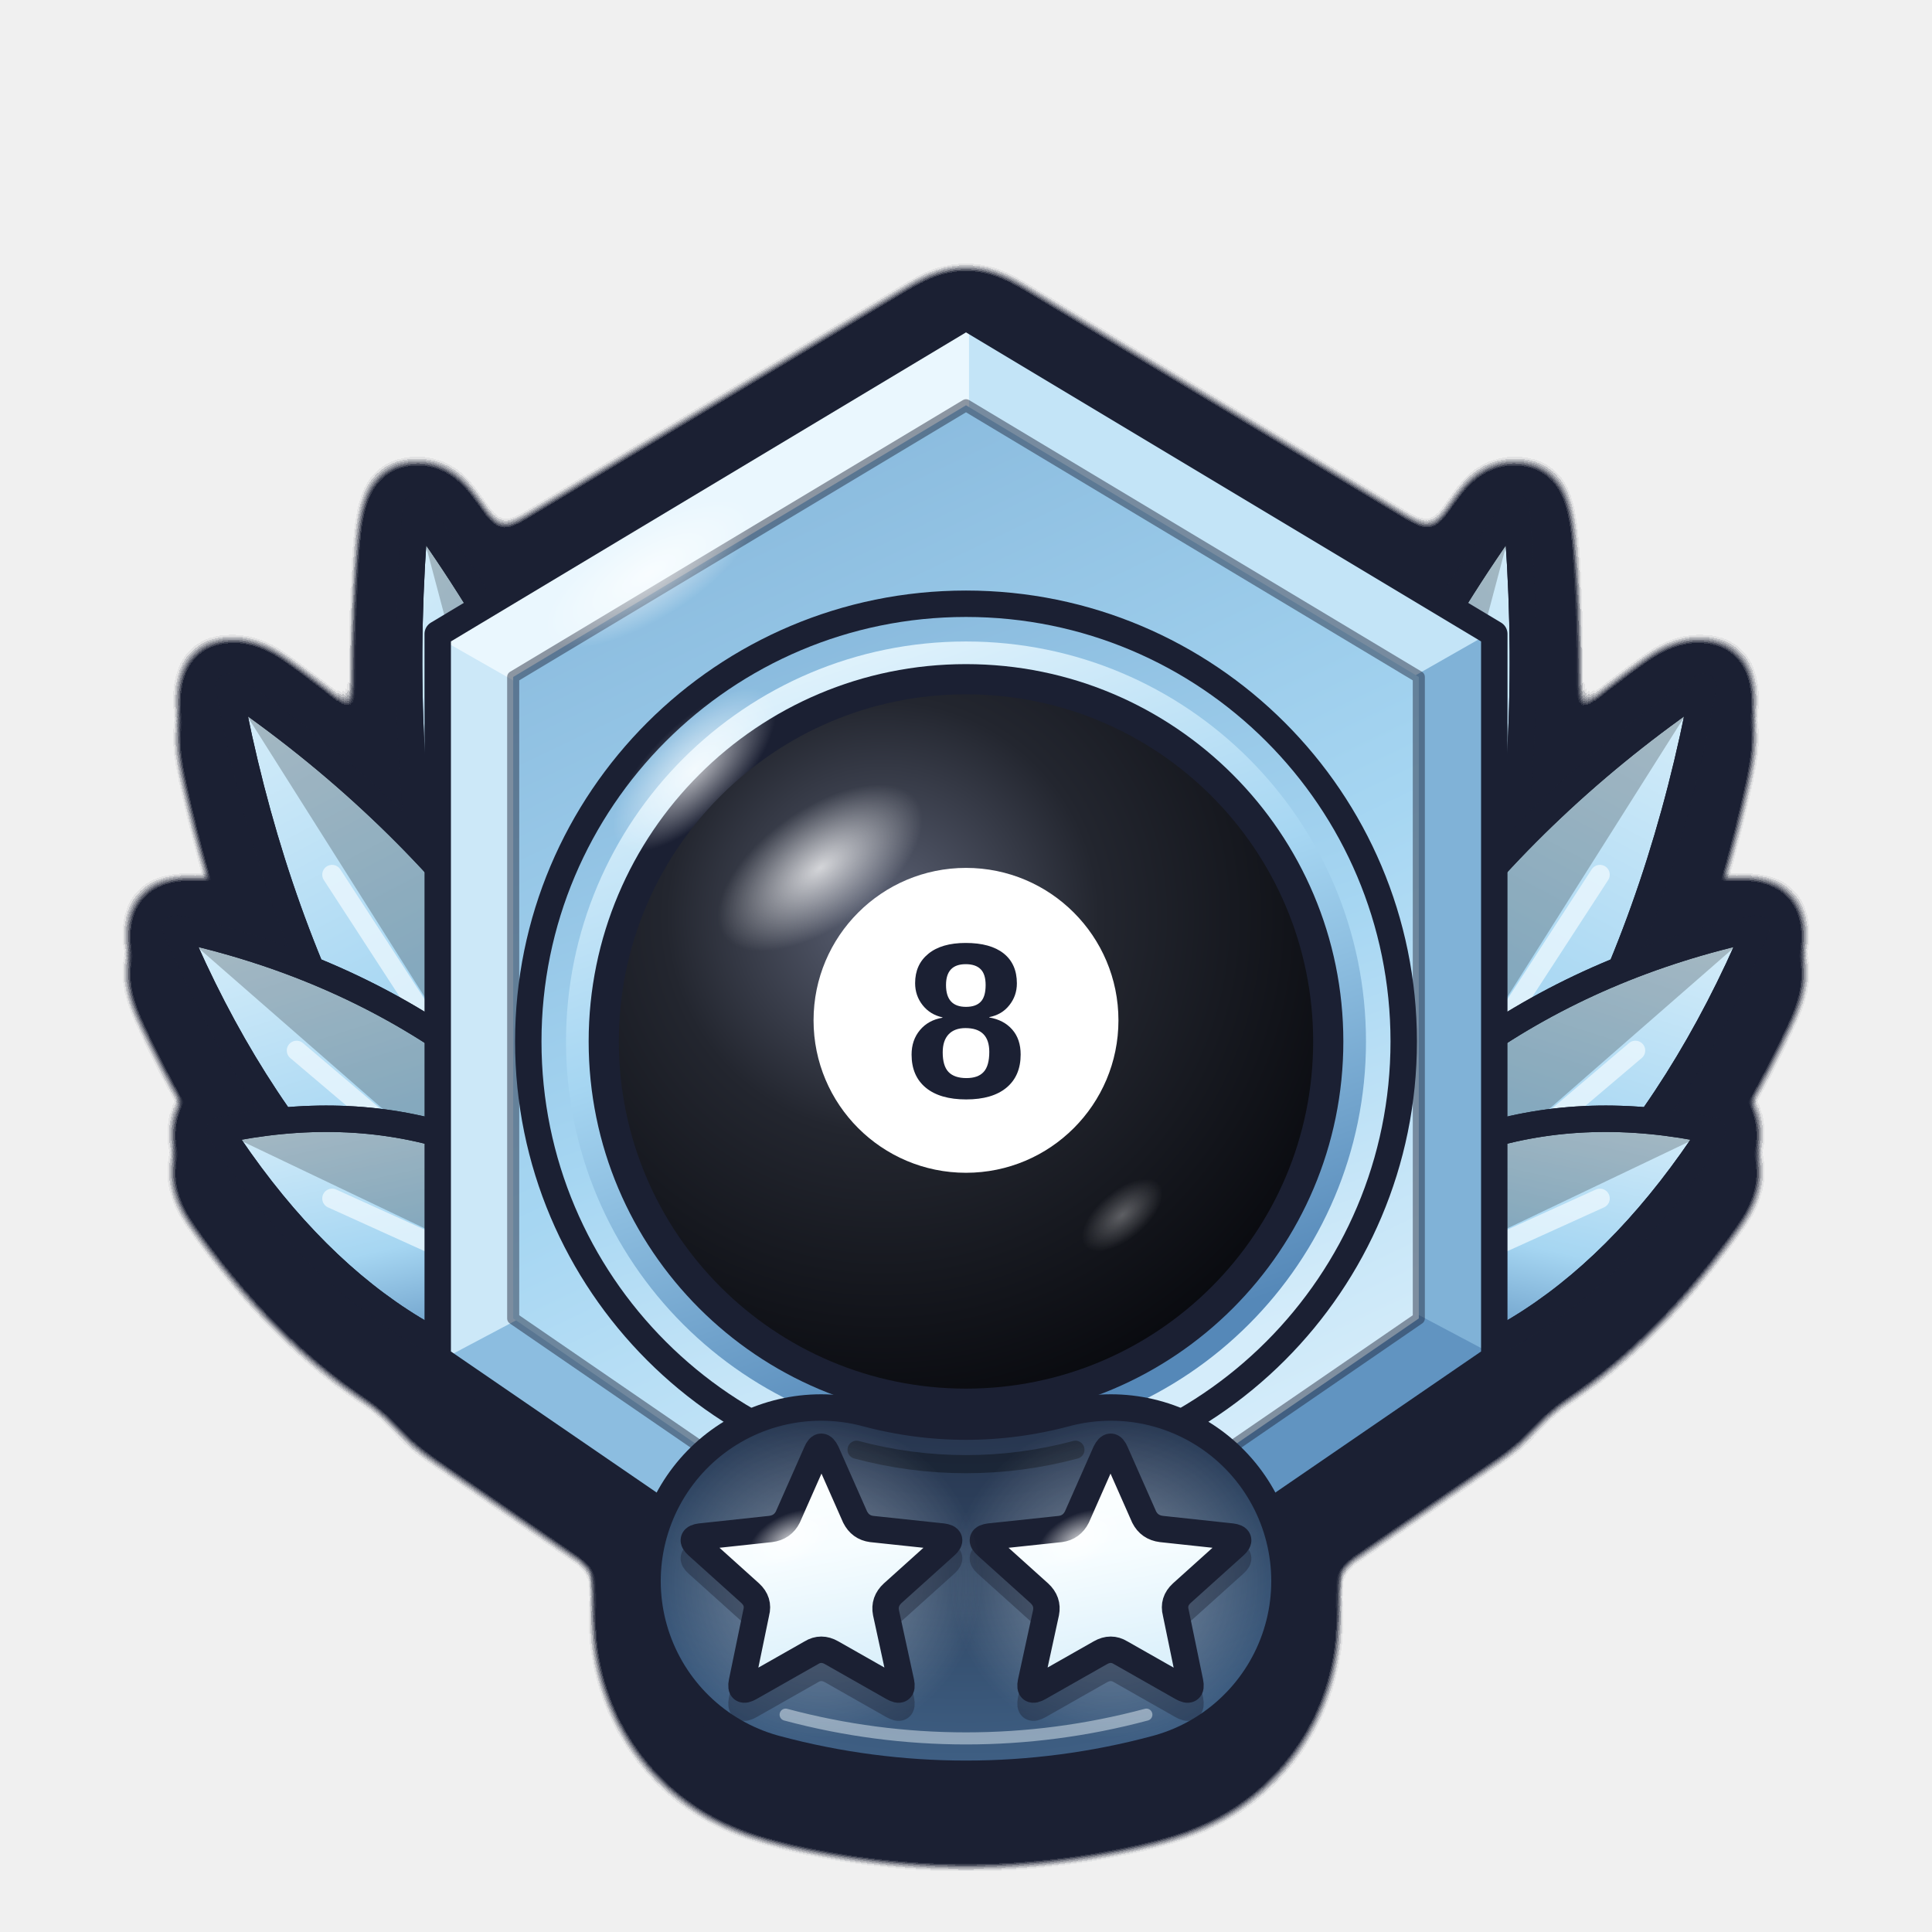
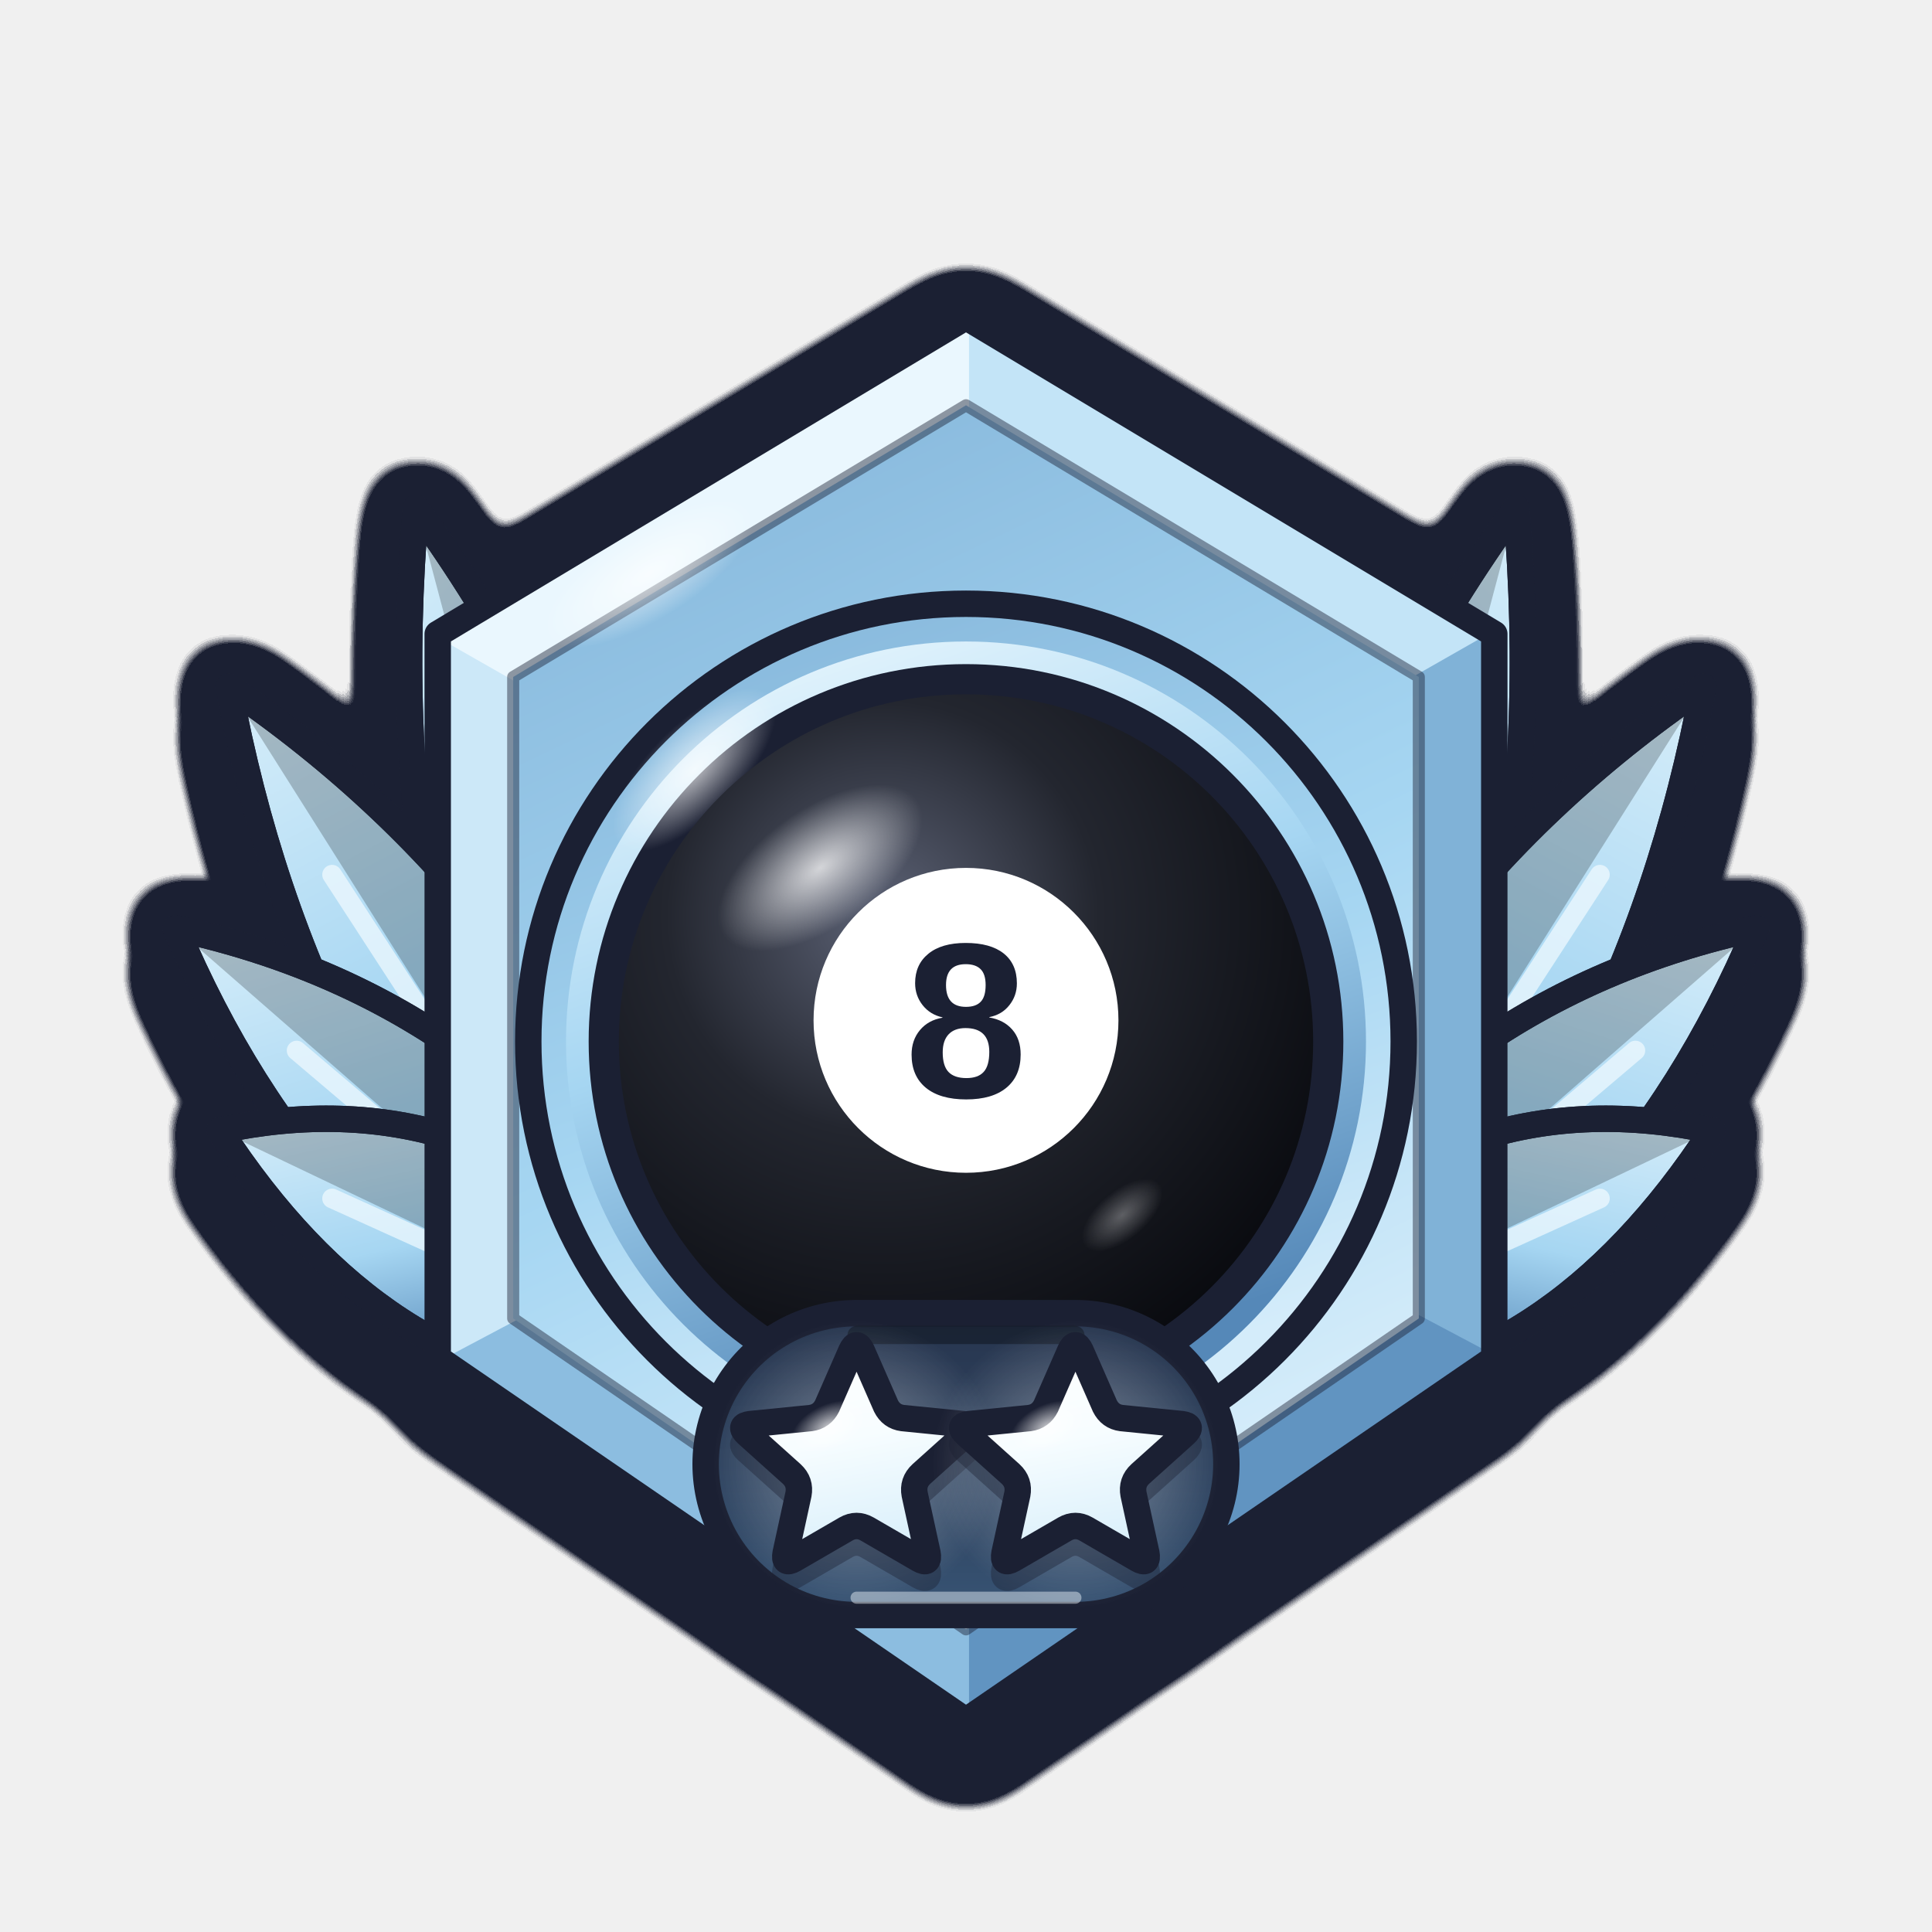
<svg xmlns="http://www.w3.org/2000/svg" width="512" height="512" viewBox="0 0 256 256">
  <defs>
    <linearGradient id="blue" x1="0" y1="0" x2="0.35" y2="1">
      <stop offset="0" stop-color="#9ED3FF" />
      <stop offset="0.45" stop-color="#3B9BFF" />
      <stop offset="1" stop-color="#1F6BD0" />
    </linearGradient>
    <linearGradient id="green" x1="0" y1="0" x2="0.35" y2="1">
      <stop offset="0" stop-color="#A8F5BE" />
      <stop offset="0.45" stop-color="#3DD66B" />
      <stop offset="1" stop-color="#1E9E47" />
    </linearGradient>
    <linearGradient id="red" x1="0" y1="0" x2="0.35" y2="1">
      <stop offset="0" stop-color="#FFA3A3" />
      <stop offset="0.45" stop-color="#FF4D4D" />
      <stop offset="1" stop-color="#C9283A" />
    </linearGradient>
    <linearGradient id="gold" x1="0" y1="0" x2="0.35" y2="1">
      <stop offset="0" stop-color="#FFF1A0" />
      <stop offset="0.45" stop-color="#FFC928" />
      <stop offset="1" stop-color="#DB8E00" />
    </linearGradient>
    <linearGradient id="wood" x1="0" y1="0" x2="0.35" y2="1">
      <stop offset="0" stop-color="#FFD9A0" />
      <stop offset="0.45" stop-color="#E7A35C" />
      <stop offset="1" stop-color="#A8622A" />
    </linearGradient>
    <linearGradient id="darkwood" x1="0" y1="0" x2="0.35" y2="1">
      <stop offset="0" stop-color="#C07A45" />
      <stop offset="0.45" stop-color="#8A4B22" />
      <stop offset="1" stop-color="#5E3014" />
    </linearGradient>
    <linearGradient id="white" x1="0" y1="0" x2="0.35" y2="1">
      <stop offset="0" stop-color="#FFFFFF" />
      <stop offset="0.45" stop-color="#F4F8FF" />
      <stop offset="1" stop-color="#C9D6EA" />
    </linearGradient>
    <linearGradient id="grey" x1="0" y1="0" x2="0.35" y2="1">
      <stop offset="0" stop-color="#E4E9F2" />
      <stop offset="0.45" stop-color="#AEB8C8" />
      <stop offset="1" stop-color="#7B869A" />
    </linearGradient>
    <linearGradient id="steel" x1="0" y1="0" x2="0.35" y2="1">
      <stop offset="0" stop-color="#D8E6F7" />
      <stop offset="0.45" stop-color="#9FB2CC" />
      <stop offset="1" stop-color="#6A7D98" />
    </linearGradient>
    <linearGradient id="cloth" x1="0" y1="0" x2="0.35" y2="1">
      <stop offset="0" stop-color="#6FE08E" />
      <stop offset="0.45" stop-color="#2FA24F" />
      <stop offset="1" stop-color="#1C7A37" />
    </linearGradient>
    <linearGradient id="sad" x1="0" y1="0" x2="0.35" y2="1">
      <stop offset="0" stop-color="#C4D4EE" />
      <stop offset="0.45" stop-color="#8EA3C7" />
      <stop offset="1" stop-color="#5E7299" />
    </linearGradient>
    <linearGradient id="purple" x1="0" y1="0" x2="0.35" y2="1">
      <stop offset="0" stop-color="#D7B8FF" />
      <stop offset="0.45" stop-color="#A259FF" />
      <stop offset="1" stop-color="#6E2FD0" />
    </linearGradient>
    <radialGradient id="shine" cx="0.5" cy="0.5" r="0.5">
      <stop offset="0" stop-color="#FFFFFF" stop-opacity="0.9" />
      <stop offset="1" stop-color="#FFFFFF" stop-opacity="0" />
    </radialGradient>
    <filter id="ink" x="-30%" y="-30%" width="160%" height="160%" color-interpolation-filters="sRGB">
      <feGaussianBlur in="SourceAlpha" stdDeviation="6.92" result="blur" />
      <feComponentTransfer in="blur" result="grown">
        <feFuncA type="linear" slope="7" intercept="-0.35" />
      </feComponentTransfer>
      <feOffset in="grown" dy="6" result="lip" />
      <feMerge result="both">
        <feMergeNode in="lip" />
        <feMergeNode in="grown" />
      </feMerge>
      <feFlood flood-color="#1B2033" />
      <feComposite in2="both" operator="in" result="outline" />
      <feMerge>
        <feMergeNode in="outline" />
        <feMergeNode in="SourceGraphic" />
      </feMerge>
    </filter>
  </defs>
  <defs>
    <filter id="badgeInk" x="-20%" y="-20%" width="140%" height="140%" color-interpolation-filters="sRGB">
      <feGaussianBlur in="SourceAlpha" stdDeviation="3.2" result="blur" />
      <feComponentTransfer in="blur" result="grown">
        <feFuncA type="linear" slope="40" intercept="-0.716" />
      </feComponentTransfer>
      <feOffset in="grown" dy="5" result="lip" />
      <feMerge result="both">
        <feMergeNode in="lip" />
        <feMergeNode in="grown" />
      </feMerge>
      <feFlood flood-color="#1B2033" />
      <feComposite in2="both" operator="in" result="outline" />
      <feMerge>
        <feMergeNode in="outline" />
        <feMergeNode in="SourceGraphic" />
      </feMerge>
    </filter>
  </defs>
  <defs>
    <linearGradient id="m" x1="0" y1="0" x2="0.35" y2="1">
      <stop offset="0.00" stop-color="#F2FBFF" />
      <stop offset="0.50" stop-color="#A6D6F2" />
      <stop offset="1.00" stop-color="#5588B8" />
    </linearGradient>
    <linearGradient id="r" x1="0" y1="0" x2="0.35" y2="1">
      <stop offset="0.00" stop-color="#82B3D8" />
      <stop offset="0.60" stop-color="#A6D6F2" />
      <stop offset="1.00" stop-color="#D4ECFA" />
    </linearGradient>
    <linearGradient id="w" x1="0" y1="0" x2="0.35" y2="1">
      <stop offset="0.00" stop-color="#D7EEFA" />
      <stop offset="0.55" stop-color="#A6D6F2" />
      <stop offset="1.00" stop-color="#5588B8" />
    </linearGradient>
    <linearGradient id="c" x1="0" y1="0" x2="0.3" y2="1">
      <stop offset="0.00" stop-color="#F7FDFF" />
      <stop offset="0.55" stop-color="#C8E7F8" />
      <stop offset="1.00" stop-color="#A6D6F2" />
    </linearGradient>
    <linearGradient id="s" x1="0" y1="0" x2="0.2" y2="1">
      <stop offset="0.00" stop-color="#FFFFFF" />
      <stop offset="0.50" stop-color="#F7FDFF" />
      <stop offset="1.00" stop-color="#DBF0FB" />
    </linearGradient>
    <linearGradient id="g" x1="0" y1="0" x2="0.35" y2="1">
      <stop offset="0.00" stop-color="#FFF3A6" />
      <stop offset="0.50" stop-color="#FFC928" />
      <stop offset="1.00" stop-color="#C97F00" />
    </linearGradient>
    <linearGradient id="gr" x1="0" y1="0" x2="0.35" y2="1">
      <stop offset="0.00" stop-color="#E7A816" />
      <stop offset="0.60" stop-color="#FFC928" />
      <stop offset="1.00" stop-color="#FFE274" />
    </linearGradient>
    <radialGradient id="ball" cx="0.38" cy="0.32" r="0.78">
      <stop offset="0" stop-color="#5C6275" />
      <stop offset="0.4" stop-color="#23262F" />
      <stop offset="1" stop-color="#06070B" />
    </radialGradient>
  </defs>
  <g filter="url(#badgeInk)">
    <path d="M76.1 178.9 Q49.8 128.8 55.1 67.3 Q89.3 114.5 91.9 173.1 Z" fill="url(#w)" stroke="#1B2033" stroke-width="3.5" stroke-linejoin="round" />
    <path d="M84.0 176.0 L91.9 173.1 Q89.3 114.5 55.1 67.3 Z" fill="#000000" opacity="0.22" />
    <path d="M79.6 163.3 L61.6 98.3" fill="none" stroke="#F2FBFF" stroke-width="2.6" stroke-linecap="round" stroke-linejoin="round" opacity="0.7" />
    <path d="M76.1 178.9 Q49.8 128.8 55.1 67.3 Q89.3 114.5 91.9 173.1 Z" fill="none" stroke="#1B2033" stroke-width="3.5" stroke-linejoin="round" />
    <path d="M77.4 181.2 Q40.6 146.5 30.3 91.0 Q73.7 120.6 90.6 170.8 Z" fill="url(#w)" stroke="#1B2033" stroke-width="3.5" stroke-linejoin="round" />
    <path d="M84.0 176.0 L90.6 170.8 Q73.7 120.6 30.3 91.0 Z" fill="#000000" opacity="0.22" />
    <path d="M76.8 166.4 L44.0 115.9" fill="none" stroke="#F2FBFF" stroke-width="2.6" stroke-linecap="round" stroke-linejoin="round" opacity="0.7" />
    <path d="M77.4 181.2 Q40.6 146.5 30.3 91.0 Q73.7 120.6 90.6 170.8 Z" fill="none" stroke="#1B2033" stroke-width="3.5" stroke-linejoin="round" />
    <path d="M79.3 183.0 Q41.9 166.9 23.3 123.0 Q65.4 132.1 88.7 169.0 Z" fill="url(#w)" stroke="#1B2033" stroke-width="3.5" stroke-linejoin="round" />
    <path d="M84.0 176.0 L88.7 169.0 Q65.4 132.1 23.3 123.0 Z" fill="#000000" opacity="0.22" />
    <path d="M76.2 170.5 L39.3 139.2" fill="none" stroke="#F2FBFF" stroke-width="2.6" stroke-linecap="round" stroke-linejoin="round" opacity="0.7" />
    <path d="M79.3 183.0 Q41.9 166.9 23.3 123.0 Q65.4 132.1 88.7 169.0 Z" fill="none" stroke="#1B2033" stroke-width="3.5" stroke-linejoin="round" />
    <path d="M81.7 184.1 Q50.8 183.1 29.1 149.8 Q62.3 142.7 86.3 167.9 Z" fill="url(#w)" stroke="#1B2033" stroke-width="3.5" stroke-linejoin="round" />
    <path d="M84.0 176.0 L86.3 167.9 Q62.3 142.7 29.1 149.8 Z" fill="#000000" opacity="0.22" />
    <path d="M77.1 173.8 L44.0 158.8" fill="none" stroke="#F2FBFF" stroke-width="2.6" stroke-linecap="round" stroke-linejoin="round" opacity="0.7" />
    <path d="M81.7 184.1 Q50.8 183.1 29.1 149.8 Q62.3 142.7 86.3 167.9 Z" fill="none" stroke="#1B2033" stroke-width="3.5" stroke-linejoin="round" />
    <g transform="matrix(-1 0 0 1 256 0)">
      <path d="M76.1 178.9 Q49.8 128.8 55.1 67.3 Q89.3 114.5 91.9 173.1 Z" fill="url(#w)" stroke="#1B2033" stroke-width="3.5" stroke-linejoin="round" />
      <path d="M84.0 176.0 L91.9 173.1 Q89.3 114.5 55.1 67.3 Z" fill="#000000" opacity="0.22" />
      <path d="M79.6 163.3 L61.6 98.3" fill="none" stroke="#F2FBFF" stroke-width="2.6" stroke-linecap="round" stroke-linejoin="round" opacity="0.7" />
      <path d="M76.1 178.9 Q49.8 128.8 55.1 67.3 Q89.3 114.5 91.9 173.1 Z" fill="none" stroke="#1B2033" stroke-width="3.5" stroke-linejoin="round" />
      <path d="M77.4 181.2 Q40.6 146.5 30.3 91.0 Q73.7 120.6 90.6 170.8 Z" fill="url(#w)" stroke="#1B2033" stroke-width="3.5" stroke-linejoin="round" />
      <path d="M84.0 176.0 L90.6 170.8 Q73.7 120.6 30.3 91.0 Z" fill="#000000" opacity="0.22" />
      <path d="M76.8 166.4 L44.0 115.9" fill="none" stroke="#F2FBFF" stroke-width="2.6" stroke-linecap="round" stroke-linejoin="round" opacity="0.7" />
      <path d="M77.4 181.2 Q40.6 146.5 30.3 91.0 Q73.7 120.6 90.6 170.8 Z" fill="none" stroke="#1B2033" stroke-width="3.5" stroke-linejoin="round" />
      <path d="M79.3 183.0 Q41.9 166.9 23.3 123.0 Q65.4 132.1 88.7 169.0 Z" fill="url(#w)" stroke="#1B2033" stroke-width="3.5" stroke-linejoin="round" />
      <path d="M84.0 176.0 L88.7 169.0 Q65.4 132.1 23.3 123.0 Z" fill="#000000" opacity="0.22" />
      <path d="M76.2 170.5 L39.3 139.2" fill="none" stroke="#F2FBFF" stroke-width="2.6" stroke-linecap="round" stroke-linejoin="round" opacity="0.7" />
      <path d="M79.3 183.0 Q41.9 166.9 23.3 123.0 Q65.4 132.1 88.7 169.0 Z" fill="none" stroke="#1B2033" stroke-width="3.5" stroke-linejoin="round" />
      <path d="M81.7 184.1 Q50.8 183.1 29.1 149.8 Q62.3 142.7 86.3 167.9 Z" fill="url(#w)" stroke="#1B2033" stroke-width="3.5" stroke-linejoin="round" />
      <path d="M84.0 176.0 L86.3 167.9 Q62.3 142.7 29.1 149.8 Z" fill="#000000" opacity="0.22" />
      <path d="M77.1 173.8 L44.0 158.8" fill="none" stroke="#F2FBFF" stroke-width="2.6" stroke-linecap="round" stroke-linejoin="round" opacity="0.7" />
      <path d="M81.7 184.1 Q50.8 183.1 29.1 149.8 Q62.3 142.7 86.3 167.9 Z" fill="none" stroke="#1B2033" stroke-width="3.5" stroke-linejoin="round" />
    </g>
    <path d="M128.0 42.0 L198.0 84.0 L188.0 89.7 L128.0 53.7 Z" fill="#C3E4F7" stroke="#C3E4F7" stroke-width="0.8" />
    <path d="M198.0 84.0 L198.0 180.0 L188.0 174.7 L188.0 89.7 Z" fill="#80B2D7" stroke="#80B2D7" stroke-width="0.8" />
    <path d="M198.0 180.0 L128.0 228.0 L128.0 215.9 L188.0 174.7 Z" fill="#6194C1" stroke="#6194C1" stroke-width="0.8" />
    <path d="M128.0 228.0 L58.0 180.0 L68.0 174.7 L128.0 215.9 Z" fill="#8CBDE0" stroke="#8CBDE0" stroke-width="0.8" />
    <path d="M58.0 180.0 L58.0 84.0 L68.0 89.7 L68.0 174.7 Z" fill="#CCE8F8" stroke="#CCE8F8" stroke-width="0.8" />
    <path d="M58.0 84.0 L128.0 42.0 L128.0 53.7 L68.0 89.7 Z" fill="#EAF7FE" stroke="#EAF7FE" stroke-width="0.8" />
    <path d="M128.0 53.7 L188.0 89.7 L188.0 174.7 L128.0 215.9 L68.0 174.7 L68.0 89.7 Z" fill="url(#r)" />
    <path d="M128.0 53.7 L188.0 89.7 L188.0 174.7 L128.0 215.9 L68.0 174.7 L68.0 89.7 Z" fill="none" stroke="#1B2033" stroke-width="1.6" stroke-opacity="0.45" stroke-linejoin="round" />
    <path d="M128.0 42.0 L198.0 84.0 L198.0 180.0 L128.0 228.0 L58.0 180.0 L58.0 84.0 Z" fill="none" stroke="#1B2033" stroke-width="3.5" stroke-linejoin="round" />
    <ellipse cx="86" cy="76" rx="16" ry="6" fill="url(#shine)" opacity="0.75" transform="rotate(-32 86 76)" />
    <circle cx="128" cy="138" r="58" fill="url(#r)" stroke="#1B2033" stroke-width="3.5" />
    <circle cx="128" cy="138" r="53" fill="url(#m)" />
    <circle cx="128" cy="138" r="50" fill="#1B2033" />
    <ellipse cx="92" cy="102" rx="14" ry="6" fill="url(#shine)" opacity="0.8" transform="rotate(-45 92 102)" />
    <circle cx="128" cy="138" r="46" fill="url(#ball)" />
    <circle cx="128.0" cy="135.2" r="20.2" fill="#FFFFFF" />
    <text x="128.0" y="145.4" font-family="Arial Black, Arial, sans-serif" font-weight="900" font-size="29.3" text-anchor="middle" fill="#1B2033">8</text>
    <ellipse cx="108.68" cy="115.0" rx="15.64" ry="7.82" fill="url(#shine)" opacity="0.85" transform="rotate(-35 108.68 115.0)" />
    <ellipse cx="148.7" cy="161.0" rx="6.44" ry="3.22" fill="url(#shine)" opacity="0.35" transform="rotate(-40 148.7 161.0)" />
    <defs>
-       <radialGradient id="tray" gradientUnits="userSpaceOnUse" cx="128" cy="138" r="97.0">
-         <stop offset="0.526" stop-color="#27354E" />
-         <stop offset="0.763" stop-color="#324A68" />
-         <stop offset="1" stop-color="#3F6085" />
-       </radialGradient>
+       <linearGradient id="tray" gradientUnits="userSpaceOnUse" x1="0" y1="174.0" x2="0" y2="229.0">
+         <stop offset="0" stop-color="#27354E" />
+         <stop offset="0.55" stop-color="#324A68" />
+         <stop offset="1" stop-color="#416489" />
+       </linearGradient>
      <radialGradient id="glow">
        <stop offset="0" stop-color="#FFFFFF" stop-opacity="0.5" />
        <stop offset="1" stop-color="#FFFFFF" stop-opacity="0" />
      </radialGradient>
    </defs>
-     <path d="M147.2 209.5 A74 74 0 0 1 108.8 209.5" fill="none" stroke="#1B2033" stroke-width="49.5" stroke-linecap="round" />
-     <path d="M147.2 209.5 A74 74 0 0 1 108.8 209.5" fill="none" stroke="url(#tray)" stroke-width="42.5" stroke-linecap="round" />
-     <path d="M151.9 227.2 A92.3 92.3 0 0 1 104.1 227.2" fill="none" stroke="#F2FBFF" stroke-width="1.6" stroke-opacity="0.45" stroke-linecap="round" />
-     <path d="M142.5 192.1 A56.0 56.0 0 0 1 113.5 192.1" fill="none" stroke="#000000" stroke-width="2.4" stroke-opacity="0.35" stroke-linecap="round" />
-     <circle cx="147.2" cy="209.5" r="21.3" fill="url(#glow)" opacity="0.8" />
-     <path opacity="0.4" d="M146.5 194.8 Q147.2 193.4 147.8 194.8 L151.6 203.4 Q152.3 204.8 153.9 205.0 L163.2 206.0 Q164.7 206.2 163.6 207.2 L156.6 213.5 Q155.4 214.6 155.8 216.1 L157.7 225.3 Q158.0 226.8 156.6 226.0 L148.5 221.4 Q147.2 220.6 145.8 221.4 L137.7 226.0 Q136.3 226.8 136.6 225.3 L138.6 216.1 Q138.9 214.6 137.7 213.5 L130.7 207.2 Q129.6 206.2 131.1 206.0 L140.5 205.0 Q142.0 204.8 142.7 203.4 Z" fill="#000000" stroke="#1B2033" stroke-width="3.5" stroke-linejoin="round" />
-     <ellipse cx="143.083" cy="206.329" rx="5.92" ry="3.33" fill="url(#shine)" opacity="0.85" transform="rotate(-25 143.0826 206.3285)" />
-     <path d="M146.5 192.4 Q147.2 191.0 147.8 192.4 L151.6 201.0 Q152.3 202.4 153.9 202.6 L163.2 203.6 Q164.7 203.8 163.6 204.8 L156.6 211.1 Q155.4 212.2 155.8 213.7 L157.7 222.9 Q158.0 224.4 156.6 223.6 L148.5 219.0 Q147.2 218.2 145.8 219.0 L137.7 223.6 Q136.3 224.4 136.6 222.9 L138.6 213.7 Q138.9 212.2 137.7 211.1 L130.7 204.8 Q129.6 203.8 131.1 203.6 L140.5 202.6 Q142.0 202.4 142.7 201.0 Z" fill="url(#s)" stroke="#1B2033" stroke-width="3.5" stroke-linejoin="round" />
-     <ellipse cx="143.083" cy="203.929" rx="5.92" ry="3.33" fill="url(#shine)" opacity="0.85" transform="rotate(-25 143.0826 203.9285)" />
-     <circle cx="108.8" cy="209.5" r="21.3" fill="url(#glow)" opacity="0.8" />
-     <path opacity="0.4" d="M108.2 194.8 Q108.8 193.4 109.5 194.8 L113.3 203.4 Q114.0 204.8 115.5 205.0 L124.9 206.0 Q126.4 206.2 125.3 207.2 L118.3 213.5 Q117.1 214.6 117.4 216.1 L119.4 225.3 Q119.7 226.8 118.3 226.0 L110.2 221.4 Q108.8 220.6 107.5 221.4 L99.4 226.0 Q98.0 226.8 98.3 225.3 L100.2 216.1 Q100.6 214.6 99.4 213.5 L92.4 207.2 Q91.3 206.2 92.8 206.0 L102.1 205.0 Q103.7 204.8 104.4 203.4 Z" fill="#000000" stroke="#1B2033" stroke-width="3.5" stroke-linejoin="round" />
-     <ellipse cx="104.777" cy="206.329" rx="5.92" ry="3.33" fill="url(#shine)" opacity="0.85" transform="rotate(-25 104.7774 206.3285)" />
-     <path d="M108.2 192.4 Q108.8 191.0 109.5 192.4 L113.3 201.0 Q114.0 202.4 115.5 202.6 L124.9 203.6 Q126.4 203.8 125.3 204.8 L118.3 211.1 Q117.1 212.2 117.4 213.7 L119.4 222.9 Q119.7 224.4 118.3 223.6 L110.2 219.0 Q108.8 218.2 107.5 219.0 L99.4 223.6 Q98.0 224.4 98.3 222.9 L100.2 213.7 Q100.6 212.2 99.4 211.1 L92.4 204.8 Q91.3 203.8 92.8 203.6 L102.1 202.6 Q103.7 202.4 104.4 201.0 Z" fill="url(#s)" stroke="#1B2033" stroke-width="3.5" stroke-linejoin="round" />
-     <ellipse cx="104.777" cy="203.929" rx="5.92" ry="3.33" fill="url(#shine)" opacity="0.85" transform="rotate(-25 104.7774 203.9285)" />
+     <path d="M113.5 194.0 L142.5 194.0" fill="none" stroke-linecap="round" stroke-linejoin="miter" stroke-miterlimit="4" stroke="#1B2033" stroke-width="43.5" />
+     <path d="M113.5 194.0 L142.5 194.0" fill="none" stroke-linecap="round" stroke-linejoin="miter" stroke-miterlimit="4" stroke="url(#tray)" stroke-width="36.5" />
+     <path d="M113.5 211.7 L142.5 211.7" fill="none" stroke="#F2FBFF" stroke-width="1.6" stroke-opacity="0.45" stroke-linecap="round" />
+     <path d="M113.5 176.9 L142.5 176.9" fill="none" stroke="#000000" stroke-width="2.4" stroke-opacity="0.35" stroke-linecap="round" />
+     <circle cx="113.5" cy="194.0" r="19.0" fill="url(#glow)" opacity="0.8" />
+     <path opacity="0.4" d="M112.8 181.2 Q113.5 179.7 114.2 181.2 L117.4 188.5 Q118.1 189.9 119.6 190.1 L127.6 190.9 Q129.2 191.1 128.0 192.2 L122.1 197.5 Q120.9 198.6 121.2 200.2 L122.9 208.0 Q123.2 209.6 121.8 208.8 L114.9 204.8 Q113.5 204.0 112.1 204.8 L105.2 208.8 Q103.8 209.6 104.1 208.0 L105.8 200.2 Q106.1 198.6 104.9 197.5 L99.0 192.2 Q97.8 191.1 99.4 190.9 L107.4 190.1 Q108.9 189.9 109.6 188.5 Z" fill="#000000" stroke="#1B2033" stroke-width="3.5" stroke-linejoin="round" />
+     <ellipse cx="109.87" cy="191.26" rx="5.28" ry="2.97" fill="url(#shine)" opacity="0.85" transform="rotate(-25 109.87 191.26)" />
+     <path d="M112.8 179.0 Q113.5 177.5 114.2 179.0 L117.4 186.3 Q118.1 187.7 119.6 187.9 L127.6 188.7 Q129.2 188.9 128.0 190.0 L122.1 195.3 Q120.9 196.4 121.2 198.0 L122.9 205.8 Q123.2 207.4 121.8 206.6 L114.9 202.6 Q113.5 201.8 112.1 202.6 L105.2 206.6 Q103.8 207.4 104.1 205.8 L105.8 198.0 Q106.1 196.4 104.9 195.3 L99.0 190.0 Q97.8 188.9 99.4 188.7 L107.4 187.9 Q108.9 187.7 109.6 186.3 Z" fill="url(#s)" stroke="#1B2033" stroke-width="3.5" stroke-linejoin="round" />
+     <ellipse cx="109.87" cy="189.06" rx="5.28" ry="2.97" fill="url(#shine)" opacity="0.85" transform="rotate(-25 109.87 189.06)" />
+     <circle cx="142.5" cy="194.0" r="19.0" fill="url(#glow)" opacity="0.8" />
+     <path opacity="0.4" d="M141.8 181.2 Q142.5 179.7 143.2 181.2 L146.4 188.5 Q147.1 189.9 148.6 190.1 L156.6 190.9 Q158.2 191.1 157.0 192.2 L151.1 197.5 Q149.9 198.6 150.2 200.2 L151.9 208.0 Q152.2 209.6 150.8 208.8 L143.9 204.8 Q142.5 204.0 141.1 204.8 L134.2 208.8 Q132.8 209.6 133.1 208.0 L134.8 200.2 Q135.1 198.6 133.9 197.5 L128.0 192.2 Q126.8 191.1 128.4 190.9 L136.4 190.1 Q137.9 189.9 138.6 188.5 Z" fill="#000000" stroke="#1B2033" stroke-width="3.5" stroke-linejoin="round" />
+     <ellipse cx="138.87" cy="191.26" rx="5.28" ry="2.97" fill="url(#shine)" opacity="0.85" transform="rotate(-25 138.87 191.26)" />
+     <path d="M141.8 179.0 Q142.5 177.5 143.2 179.0 L146.4 186.3 Q147.1 187.7 148.6 187.9 L156.6 188.7 Q158.2 188.9 157.0 190.0 L151.1 195.3 Q149.9 196.4 150.2 198.0 L151.9 205.8 Q152.2 207.4 150.8 206.6 L143.9 202.6 Q142.5 201.8 141.1 202.6 L134.2 206.6 Q132.8 207.4 133.1 205.8 L134.8 198.0 Q135.1 196.4 133.9 195.3 L128.0 190.0 Q126.8 188.9 128.4 188.7 L136.4 187.9 Q137.9 187.7 138.6 186.3 Z" fill="url(#s)" stroke="#1B2033" stroke-width="3.5" stroke-linejoin="round" />
+     <ellipse cx="138.87" cy="189.06" rx="5.28" ry="2.97" fill="url(#shine)" opacity="0.85" transform="rotate(-25 138.87 189.06)" />
  </g>
</svg>
